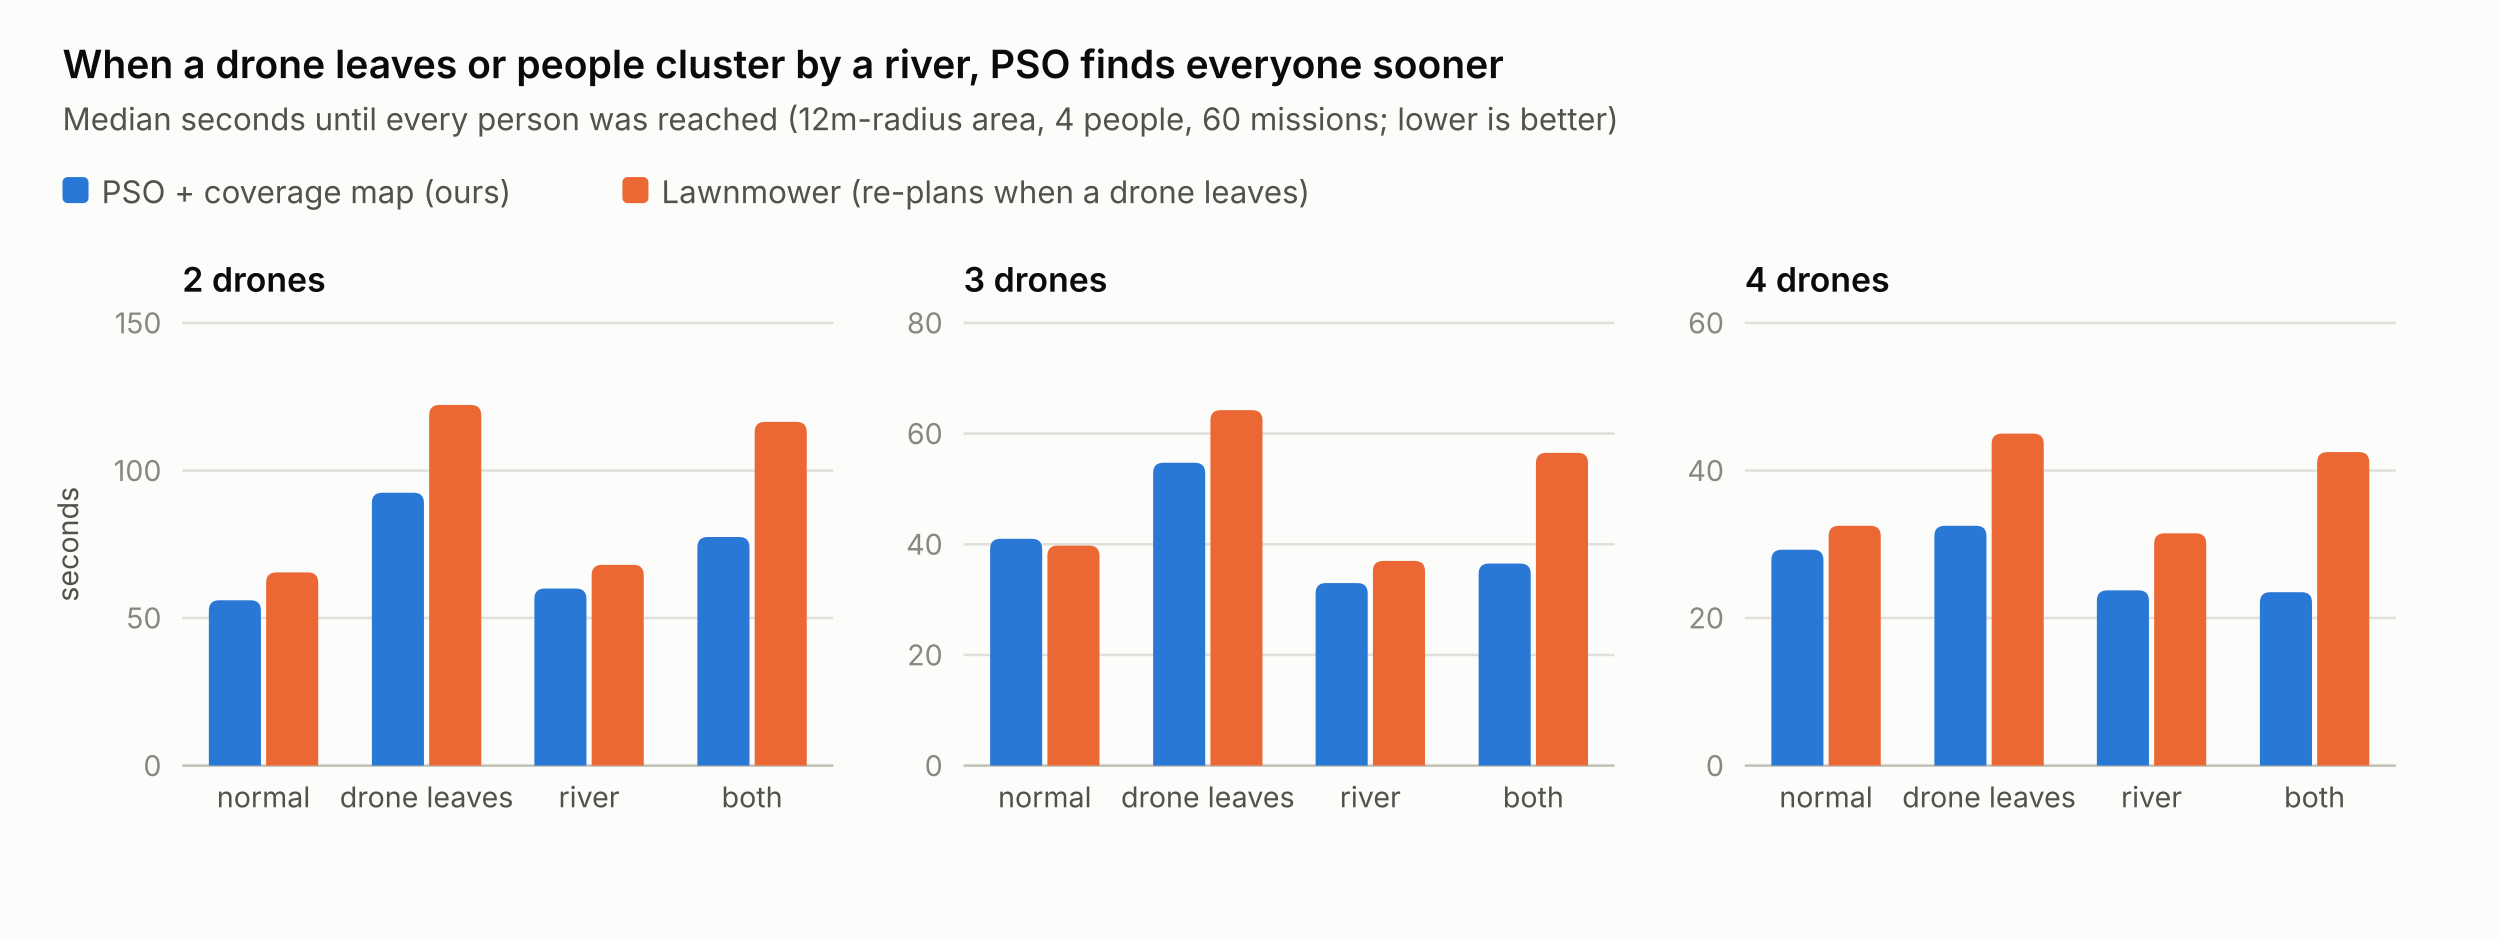
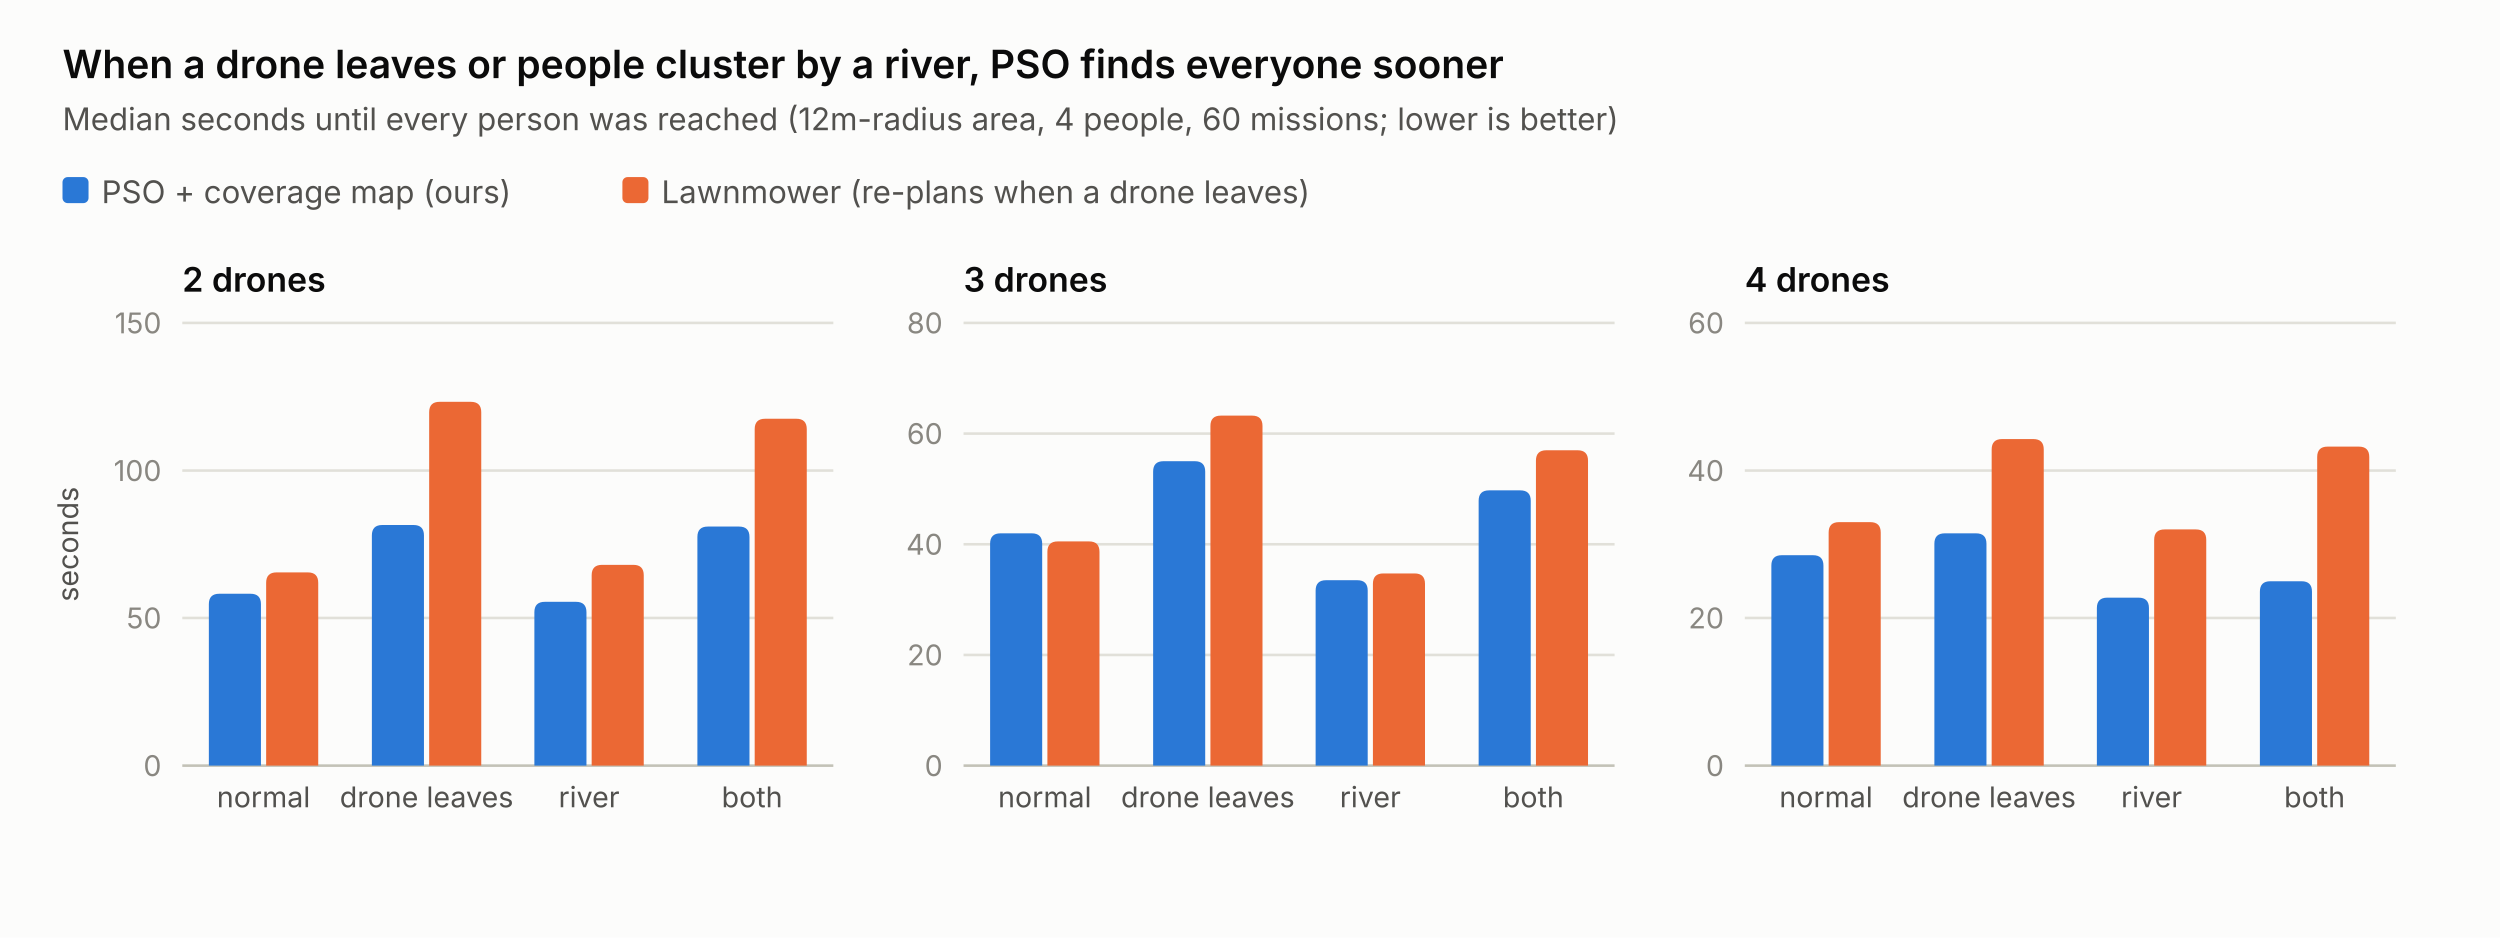
<svg xmlns="http://www.w3.org/2000/svg" width="960" height="360" viewBox="0 0 960 360" font-family="system-ui, -apple-system, &quot;Segoe UI&quot;, sans-serif" role="img" aria-labelledby="search_scenarios-t search_scenarios-d">
  <rect width="960" height="360" fill="#fcfcfb" />
  <text x="24.0" y="30.0" font-size="15" fill="#0b0b0b" text-anchor="start" font-weight="600">When a drone leaves or people cluster by a river, PSO finds everyone sooner</text>
  <text x="24.0" y="50.0" font-size="12" fill="#52514e" text-anchor="start" font-weight="400">Median seconds until every person was reached (12m-radius area, 4 people, 60 missions; lower is better)</text>
  <rect x="24" y="68" width="10" height="10" rx="2" fill="#2a78d6" />
  <text x="39.0" y="78.0" font-size="12" fill="#52514e" text-anchor="start" font-weight="400">PSO + coverage map (ours)</text>
  <rect x="239.0" y="68" width="10" height="10" rx="2" fill="#eb6834" />
  <text x="254.0" y="78.0" font-size="12" fill="#52514e" text-anchor="start" font-weight="400">Lawnmower (re-plans when a drone leaves)</text>
  <text x="70.0" y="112.0" font-size="13" fill="#0b0b0b" text-anchor="start" font-weight="600">2 drones</text>
  <text x="62.0" y="298.0" font-size="11" fill="#898781" text-anchor="end" font-weight="400">0</text>
  <line x1="70.0" y1="237.3" x2="320.0" y2="237.3" stroke="#e1e0d9" stroke-width="1" />
  <text x="62.0" y="241.3" font-size="11" fill="#898781" text-anchor="end" font-weight="400">50</text>
  <line x1="70.0" y1="180.7" x2="320.0" y2="180.7" stroke="#e1e0d9" stroke-width="1" />
  <text x="62.0" y="184.7" font-size="11" fill="#898781" text-anchor="end" font-weight="400">100</text>
  <line x1="70.0" y1="124.0" x2="320.0" y2="124.0" stroke="#e1e0d9" stroke-width="1" />
  <text x="62.0" y="128.0" font-size="11" fill="#898781" text-anchor="end" font-weight="400">150</text>
  <line x1="70.0" y1="294.0" x2="320.0" y2="294.0" stroke="#c3c2b7" stroke-width="1" />
  <text transform="translate(30.0,209.0) rotate(-90)" font-size="11" fill="#52514e" text-anchor="middle">seconds</text>
-   <path d="M80.2,294.0 V234.5 Q80.2,230.5 84.2,230.5 H96.2 Q100.2,230.5 100.2,234.5 V294.0 Z" fill="#2a78d6" />
+   <path d="M80.2,294.0 V232.0 Q80.2,228.0 84.2,228.0 H96.2 Q100.2,228.0 100.2,232.0 V294.0 Z" fill="#2a78d6" />
  <path d="M102.2,294.0 V223.8 Q102.2,219.8 106.2,219.8 H118.2 Q122.2,219.8 122.2,223.8 V294.0 Z" fill="#eb6834" />
  <text x="101.2" y="310.0" font-size="11" fill="#52514e" text-anchor="middle" font-weight="400">normal</text>
-   <path d="M142.8,294.0 V193.2 Q142.8,189.2 146.8,189.2 H158.8 Q162.8,189.2 162.8,193.2 V294.0 Z" fill="#2a78d6" />
-   <path d="M164.8,294.0 V159.5 Q164.8,155.5 168.8,155.5 H180.8 Q184.8,155.5 184.8,159.5 V294.0 Z" fill="#eb6834" />
+   <path d="M142.8,294.0 V205.6 Q142.8,201.6 146.8,201.6 H158.8 Q162.8,201.6 162.8,205.6 V294.0 Z" fill="#2a78d6" />
+   <path d="M164.8,294.0 V158.3 Q164.8,154.3 168.8,154.3 H180.8 Q184.8,154.3 184.8,158.3 V294.0 Z" fill="#eb6834" />
  <text x="163.8" y="310.0" font-size="11" fill="#52514e" text-anchor="middle" font-weight="400">drone leaves</text>
-   <path d="M205.2,294.0 V230.0 Q205.2,226.0 209.2,226.0 H221.2 Q225.2,226.0 225.2,230.0 V294.0 Z" fill="#2a78d6" />
+   <path d="M205.2,294.0 V235.1 Q205.2,231.1 209.2,231.1 H221.2 Q225.2,231.1 225.2,235.1 V294.0 Z" fill="#2a78d6" />
  <path d="M227.2,294.0 V220.9 Q227.2,216.9 231.2,216.9 H243.2 Q247.2,216.9 247.2,220.9 V294.0 Z" fill="#eb6834" />
  <text x="226.2" y="310.0" font-size="11" fill="#52514e" text-anchor="middle" font-weight="400">river</text>
-   <path d="M267.8,294.0 V210.2 Q267.8,206.2 271.8,206.2 H283.8 Q287.8,206.2 287.8,210.2 V294.0 Z" fill="#2a78d6" />
-   <path d="M289.8,294.0 V166.0 Q289.8,162.0 293.8,162.0 H305.8 Q309.8,162.0 309.8,166.0 V294.0 Z" fill="#eb6834" />
+   <path d="M267.8,294.0 V206.2 Q267.8,202.2 271.8,202.2 H283.8 Q287.8,202.2 287.8,206.2 V294.0 Z" fill="#2a78d6" />
+   <path d="M289.8,294.0 V164.8 Q289.8,160.8 293.8,160.8 H305.8 Q309.8,160.8 309.8,164.8 V294.0 Z" fill="#eb6834" />
  <text x="288.8" y="310.0" font-size="11" fill="#52514e" text-anchor="middle" font-weight="400">both</text>
  <text x="370.0" y="112.0" font-size="13" fill="#0b0b0b" text-anchor="start" font-weight="600">3 drones</text>
  <text x="362.0" y="298.0" font-size="11" fill="#898781" text-anchor="end" font-weight="400">0</text>
  <line x1="370.0" y1="251.5" x2="620.0" y2="251.5" stroke="#e1e0d9" stroke-width="1" />
  <text x="362.0" y="255.5" font-size="11" fill="#898781" text-anchor="end" font-weight="400">20</text>
  <line x1="370.0" y1="209.0" x2="620.0" y2="209.0" stroke="#e1e0d9" stroke-width="1" />
  <text x="362.0" y="213.0" font-size="11" fill="#898781" text-anchor="end" font-weight="400">40</text>
  <line x1="370.0" y1="166.5" x2="620.0" y2="166.5" stroke="#e1e0d9" stroke-width="1" />
  <text x="362.0" y="170.5" font-size="11" fill="#898781" text-anchor="end" font-weight="400">60</text>
  <line x1="370.0" y1="124.0" x2="620.0" y2="124.0" stroke="#e1e0d9" stroke-width="1" />
  <text x="362.0" y="128.0" font-size="11" fill="#898781" text-anchor="end" font-weight="400">80</text>
  <line x1="370.0" y1="294.0" x2="620.0" y2="294.0" stroke="#c3c2b7" stroke-width="1" />
-   <path d="M380.2,294.0 V210.9 Q380.2,206.9 384.2,206.9 H396.2 Q400.2,206.9 400.2,210.9 V294.0 Z" fill="#2a78d6" />
-   <path d="M402.2,294.0 V213.5 Q402.2,209.5 406.2,209.5 H418.2 Q422.2,209.5 422.2,213.5 V294.0 Z" fill="#eb6834" />
+   <path d="M380.2,294.0 V208.8 Q380.2,204.8 384.2,204.8 H396.2 Q400.2,204.8 400.2,208.8 V294.0 Z" fill="#2a78d6" />
+   <path d="M402.2,294.0 V211.9 Q402.2,207.9 406.2,207.9 H418.2 Q422.2,207.9 422.2,211.9 V294.0 Z" fill="#eb6834" />
  <text x="401.2" y="310.0" font-size="11" fill="#52514e" text-anchor="middle" font-weight="400">normal</text>
-   <path d="M442.8,294.0 V181.7 Q442.8,177.7 446.8,177.7 H458.8 Q462.8,177.7 462.8,181.7 V294.0 Z" fill="#2a78d6" />
-   <path d="M464.8,294.0 V161.5 Q464.8,157.5 468.8,157.5 H480.8 Q484.8,157.5 484.8,161.5 V294.0 Z" fill="#eb6834" />
+   <path d="M442.8,294.0 V181.1 Q442.8,177.1 446.8,177.1 H458.8 Q462.8,177.1 462.8,181.1 V294.0 Z" fill="#2a78d6" />
+   <path d="M464.8,294.0 V163.6 Q464.8,159.6 468.8,159.6 H480.8 Q484.8,159.6 484.8,163.6 V294.0 Z" fill="#eb6834" />
  <text x="463.8" y="310.0" font-size="11" fill="#52514e" text-anchor="middle" font-weight="400">drone leaves</text>
-   <path d="M505.2,294.0 V227.9 Q505.2,223.9 509.2,223.9 H521.2 Q525.2,223.9 525.2,227.9 V294.0 Z" fill="#2a78d6" />
-   <path d="M527.2,294.0 V219.4 Q527.2,215.4 531.2,215.4 H543.2 Q547.2,215.4 547.2,219.4 V294.0 Z" fill="#eb6834" />
+   <path d="M505.2,294.0 V226.8 Q505.2,222.8 509.2,222.8 H521.2 Q525.2,222.8 525.2,226.8 V294.0 Z" fill="#2a78d6" />
+   <path d="M527.2,294.0 V224.2 Q527.2,220.2 531.2,220.2 H543.2 Q547.2,220.2 547.2,224.2 V294.0 Z" fill="#eb6834" />
  <text x="526.2" y="310.0" font-size="11" fill="#52514e" text-anchor="middle" font-weight="400">river</text>
-   <path d="M567.8,294.0 V220.4 Q567.8,216.4 571.8,216.4 H583.8 Q587.8,216.4 587.8,220.4 V294.0 Z" fill="#2a78d6" />
-   <path d="M589.8,294.0 V177.9 Q589.8,173.9 593.8,173.9 H605.8 Q609.8,173.9 609.8,177.9 V294.0 Z" fill="#eb6834" />
+   <path d="M567.8,294.0 V192.3 Q567.8,188.3 571.8,188.3 H583.8 Q587.8,188.3 587.8,192.3 V294.0 Z" fill="#2a78d6" />
+   <path d="M589.8,294.0 V176.9 Q589.8,172.9 593.8,172.9 H605.8 Q609.8,172.9 609.8,176.9 V294.0 Z" fill="#eb6834" />
  <text x="588.8" y="310.0" font-size="11" fill="#52514e" text-anchor="middle" font-weight="400">both</text>
  <text x="670.0" y="112.0" font-size="13" fill="#0b0b0b" text-anchor="start" font-weight="600">4 drones</text>
  <text x="662.0" y="298.0" font-size="11" fill="#898781" text-anchor="end" font-weight="400">0</text>
  <line x1="670.0" y1="237.3" x2="920.0" y2="237.3" stroke="#e1e0d9" stroke-width="1" />
  <text x="662.0" y="241.3" font-size="11" fill="#898781" text-anchor="end" font-weight="400">20</text>
  <line x1="670.0" y1="180.7" x2="920.0" y2="180.7" stroke="#e1e0d9" stroke-width="1" />
  <text x="662.0" y="184.7" font-size="11" fill="#898781" text-anchor="end" font-weight="400">40</text>
  <line x1="670.0" y1="124.0" x2="920.0" y2="124.0" stroke="#e1e0d9" stroke-width="1" />
  <text x="662.0" y="128.0" font-size="11" fill="#898781" text-anchor="end" font-weight="400">60</text>
  <line x1="670.0" y1="294.0" x2="920.0" y2="294.0" stroke="#c3c2b7" stroke-width="1" />
-   <path d="M680.2,294.0 V215.1 Q680.2,211.1 684.2,211.1 H696.2 Q700.2,211.1 700.2,215.1 V294.0 Z" fill="#2a78d6" />
-   <path d="M702.2,294.0 V205.9 Q702.2,201.9 706.2,201.9 H718.2 Q722.2,201.9 722.2,205.9 V294.0 Z" fill="#eb6834" />
+   <path d="M680.2,294.0 V217.2 Q680.2,213.2 684.2,213.2 H696.2 Q700.2,213.2 700.2,217.2 V294.0 Z" fill="#2a78d6" />
+   <path d="M702.2,294.0 V204.5 Q702.2,200.5 706.2,200.5 H718.2 Q722.2,200.5 722.2,204.5 V294.0 Z" fill="#eb6834" />
  <text x="701.2" y="310.0" font-size="11" fill="#52514e" text-anchor="middle" font-weight="400">normal</text>
-   <path d="M742.8,294.0 V205.9 Q742.8,201.9 746.8,201.9 H758.8 Q762.8,201.9 762.8,205.9 V294.0 Z" fill="#2a78d6" />
-   <path d="M764.8,294.0 V170.5 Q764.8,166.5 768.8,166.5 H780.8 Q784.8,166.5 784.8,170.5 V294.0 Z" fill="#eb6834" />
+   <path d="M742.8,294.0 V208.8 Q742.8,204.8 746.8,204.8 H758.8 Q762.8,204.8 762.8,208.8 V294.0 Z" fill="#2a78d6" />
+   <path d="M764.8,294.0 V172.6 Q764.8,168.6 768.8,168.6 H780.8 Q784.8,168.6 784.8,172.6 V294.0 Z" fill="#eb6834" />
  <text x="763.8" y="310.0" font-size="11" fill="#52514e" text-anchor="middle" font-weight="400">drone leaves</text>
-   <path d="M805.2,294.0 V230.7 Q805.2,226.7 809.2,226.7 H821.2 Q825.2,226.7 825.2,230.7 V294.0 Z" fill="#2a78d6" />
-   <path d="M827.2,294.0 V208.8 Q827.2,204.8 831.2,204.8 H843.2 Q847.2,204.8 847.2,208.8 V294.0 Z" fill="#eb6834" />
+   <path d="M805.2,294.0 V233.5 Q805.2,229.5 809.2,229.5 H821.2 Q825.2,229.5 825.2,233.5 V294.0 Z" fill="#2a78d6" />
+   <path d="M827.2,294.0 V207.3 Q827.2,203.3 831.2,203.3 H843.2 Q847.2,203.3 847.2,207.3 V294.0 Z" fill="#eb6834" />
  <text x="826.2" y="310.0" font-size="11" fill="#52514e" text-anchor="middle" font-weight="400">river</text>
-   <path d="M867.8,294.0 V231.4 Q867.8,227.4 871.8,227.4 H883.8 Q887.8,227.4 887.8,231.4 V294.0 Z" fill="#2a78d6" />
-   <path d="M889.8,294.0 V177.6 Q889.8,173.6 893.8,173.6 H905.8 Q909.8,173.6 909.8,177.6 V294.0 Z" fill="#eb6834" />
+   <path d="M867.8,294.0 V227.2 Q867.8,223.2 871.8,223.2 H883.8 Q887.8,223.2 887.8,227.2 V294.0 Z" fill="#2a78d6" />
+   <path d="M889.8,294.0 V175.5 Q889.8,171.5 893.8,171.5 H905.8 Q909.8,171.5 909.8,175.5 V294.0 Z" fill="#eb6834" />
  <text x="888.8" y="310.0" font-size="11" fill="#52514e" text-anchor="middle" font-weight="400">both</text>
</svg>
